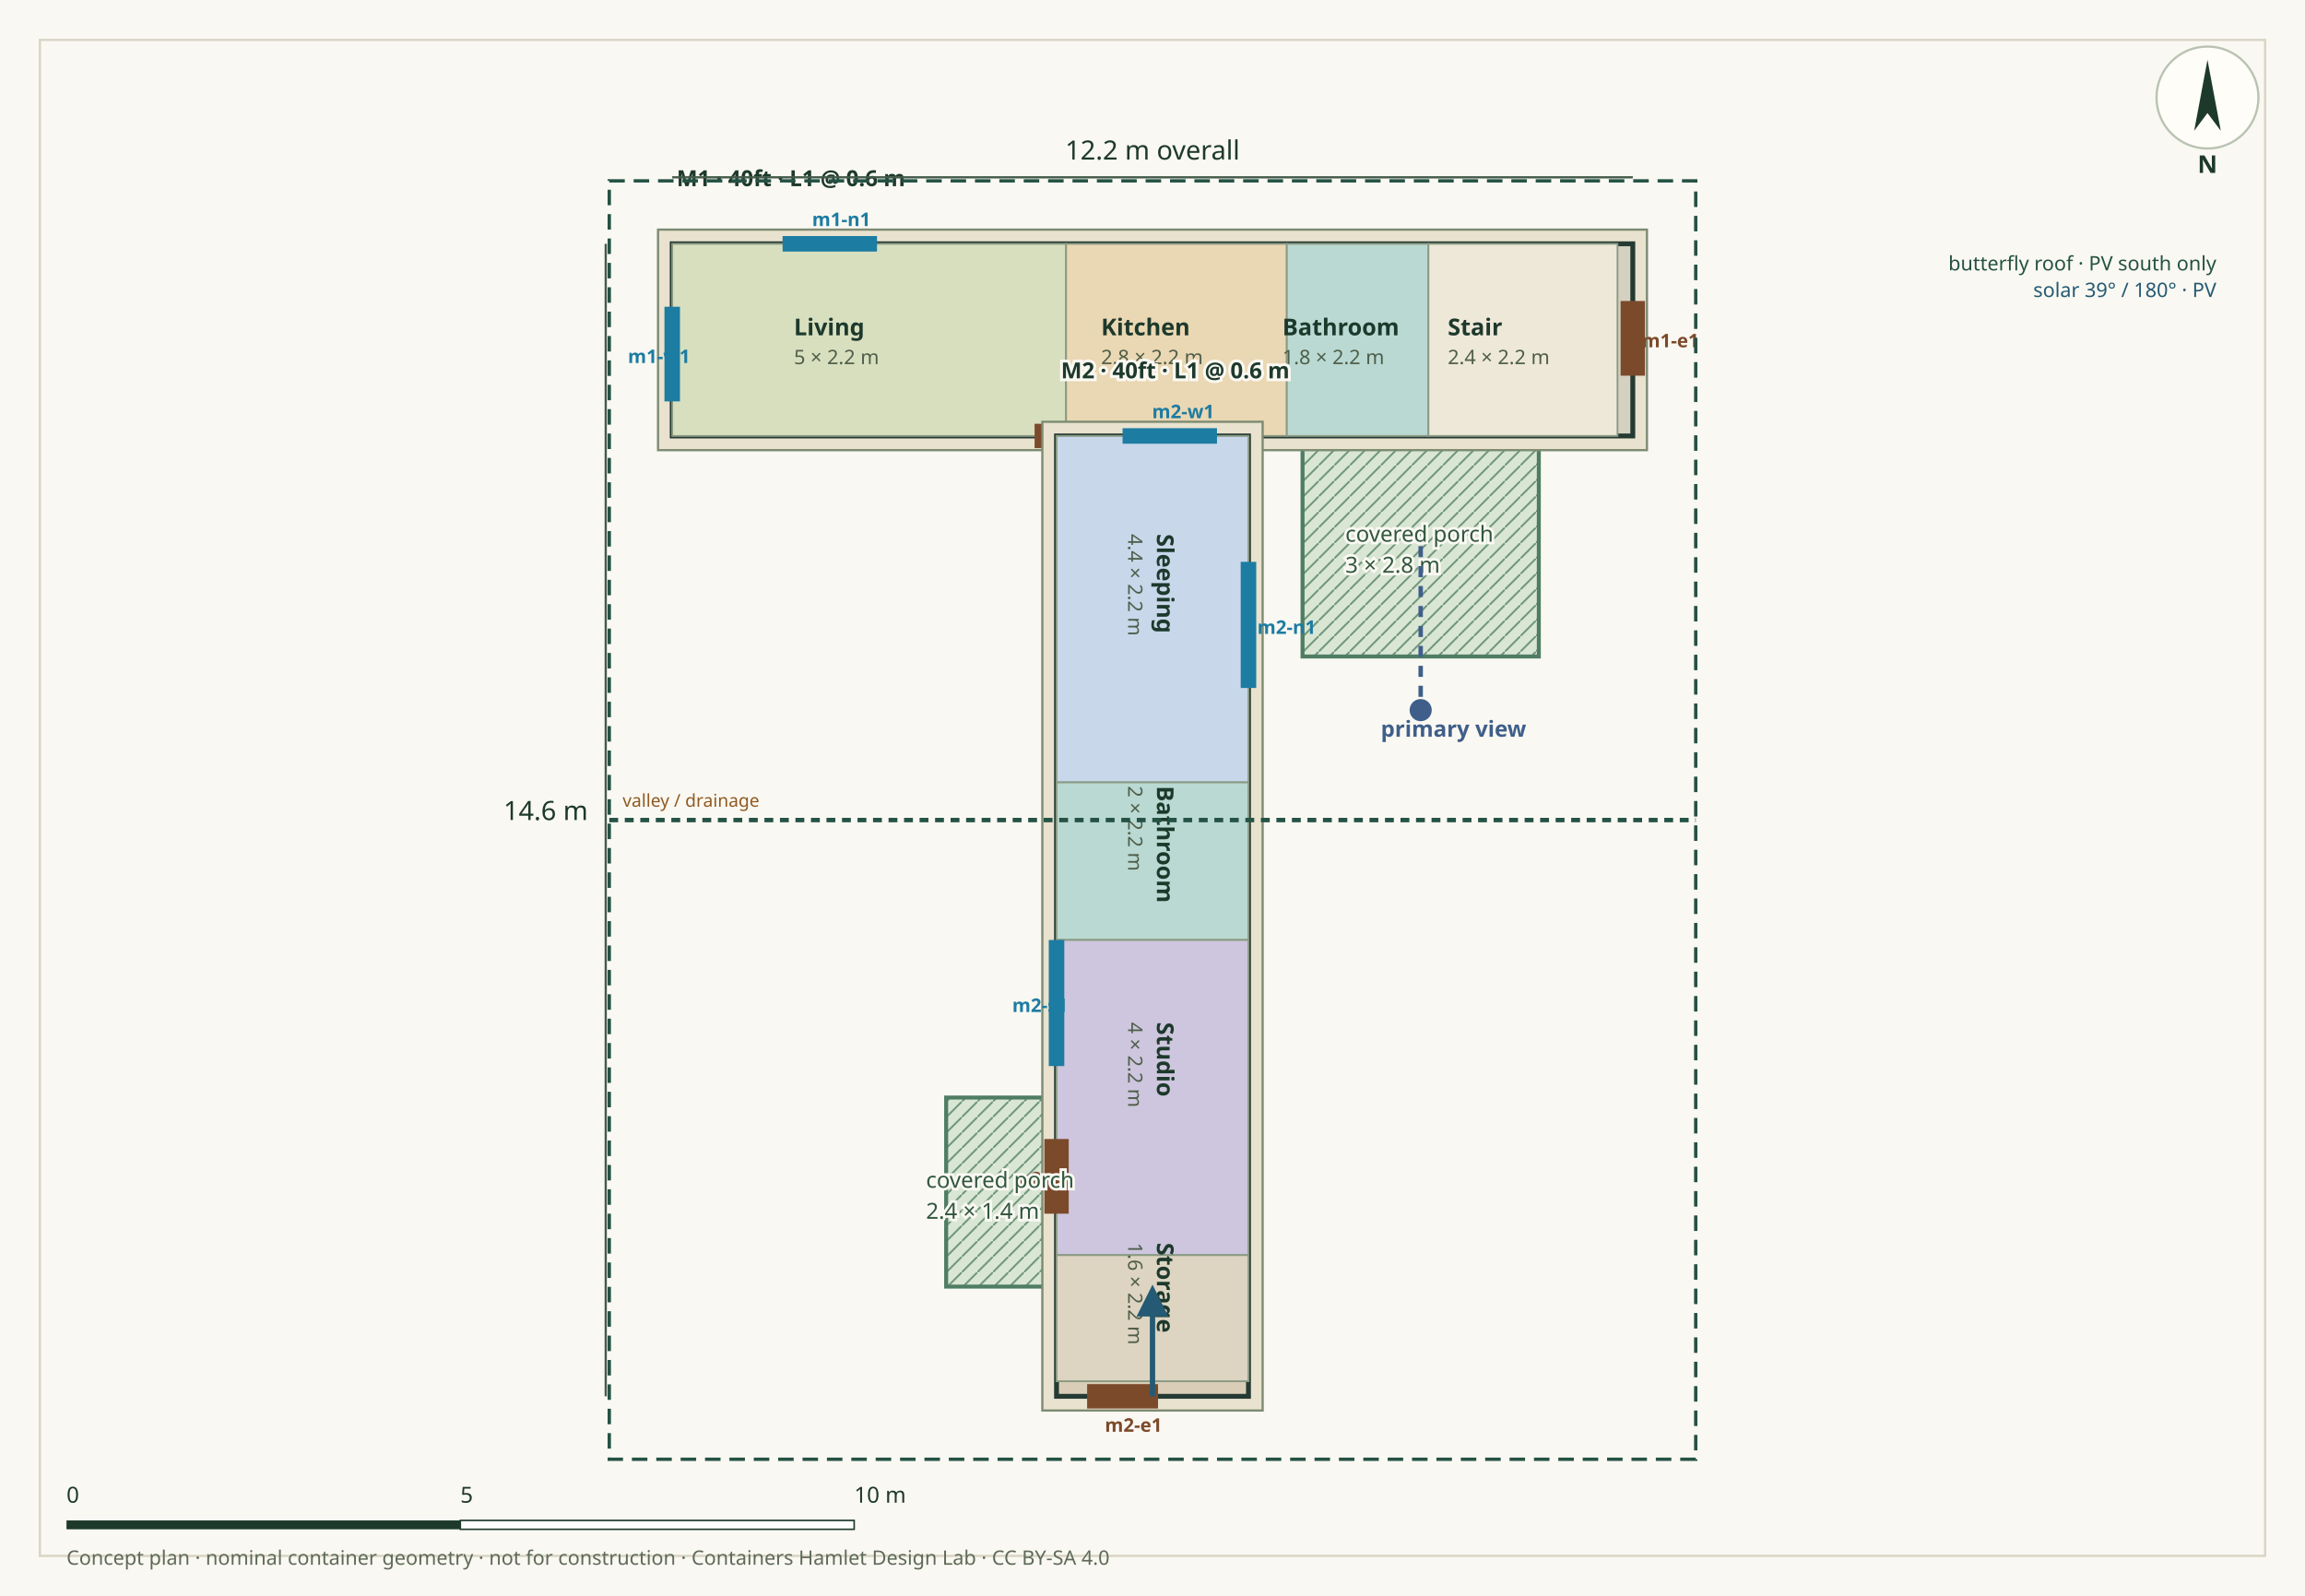
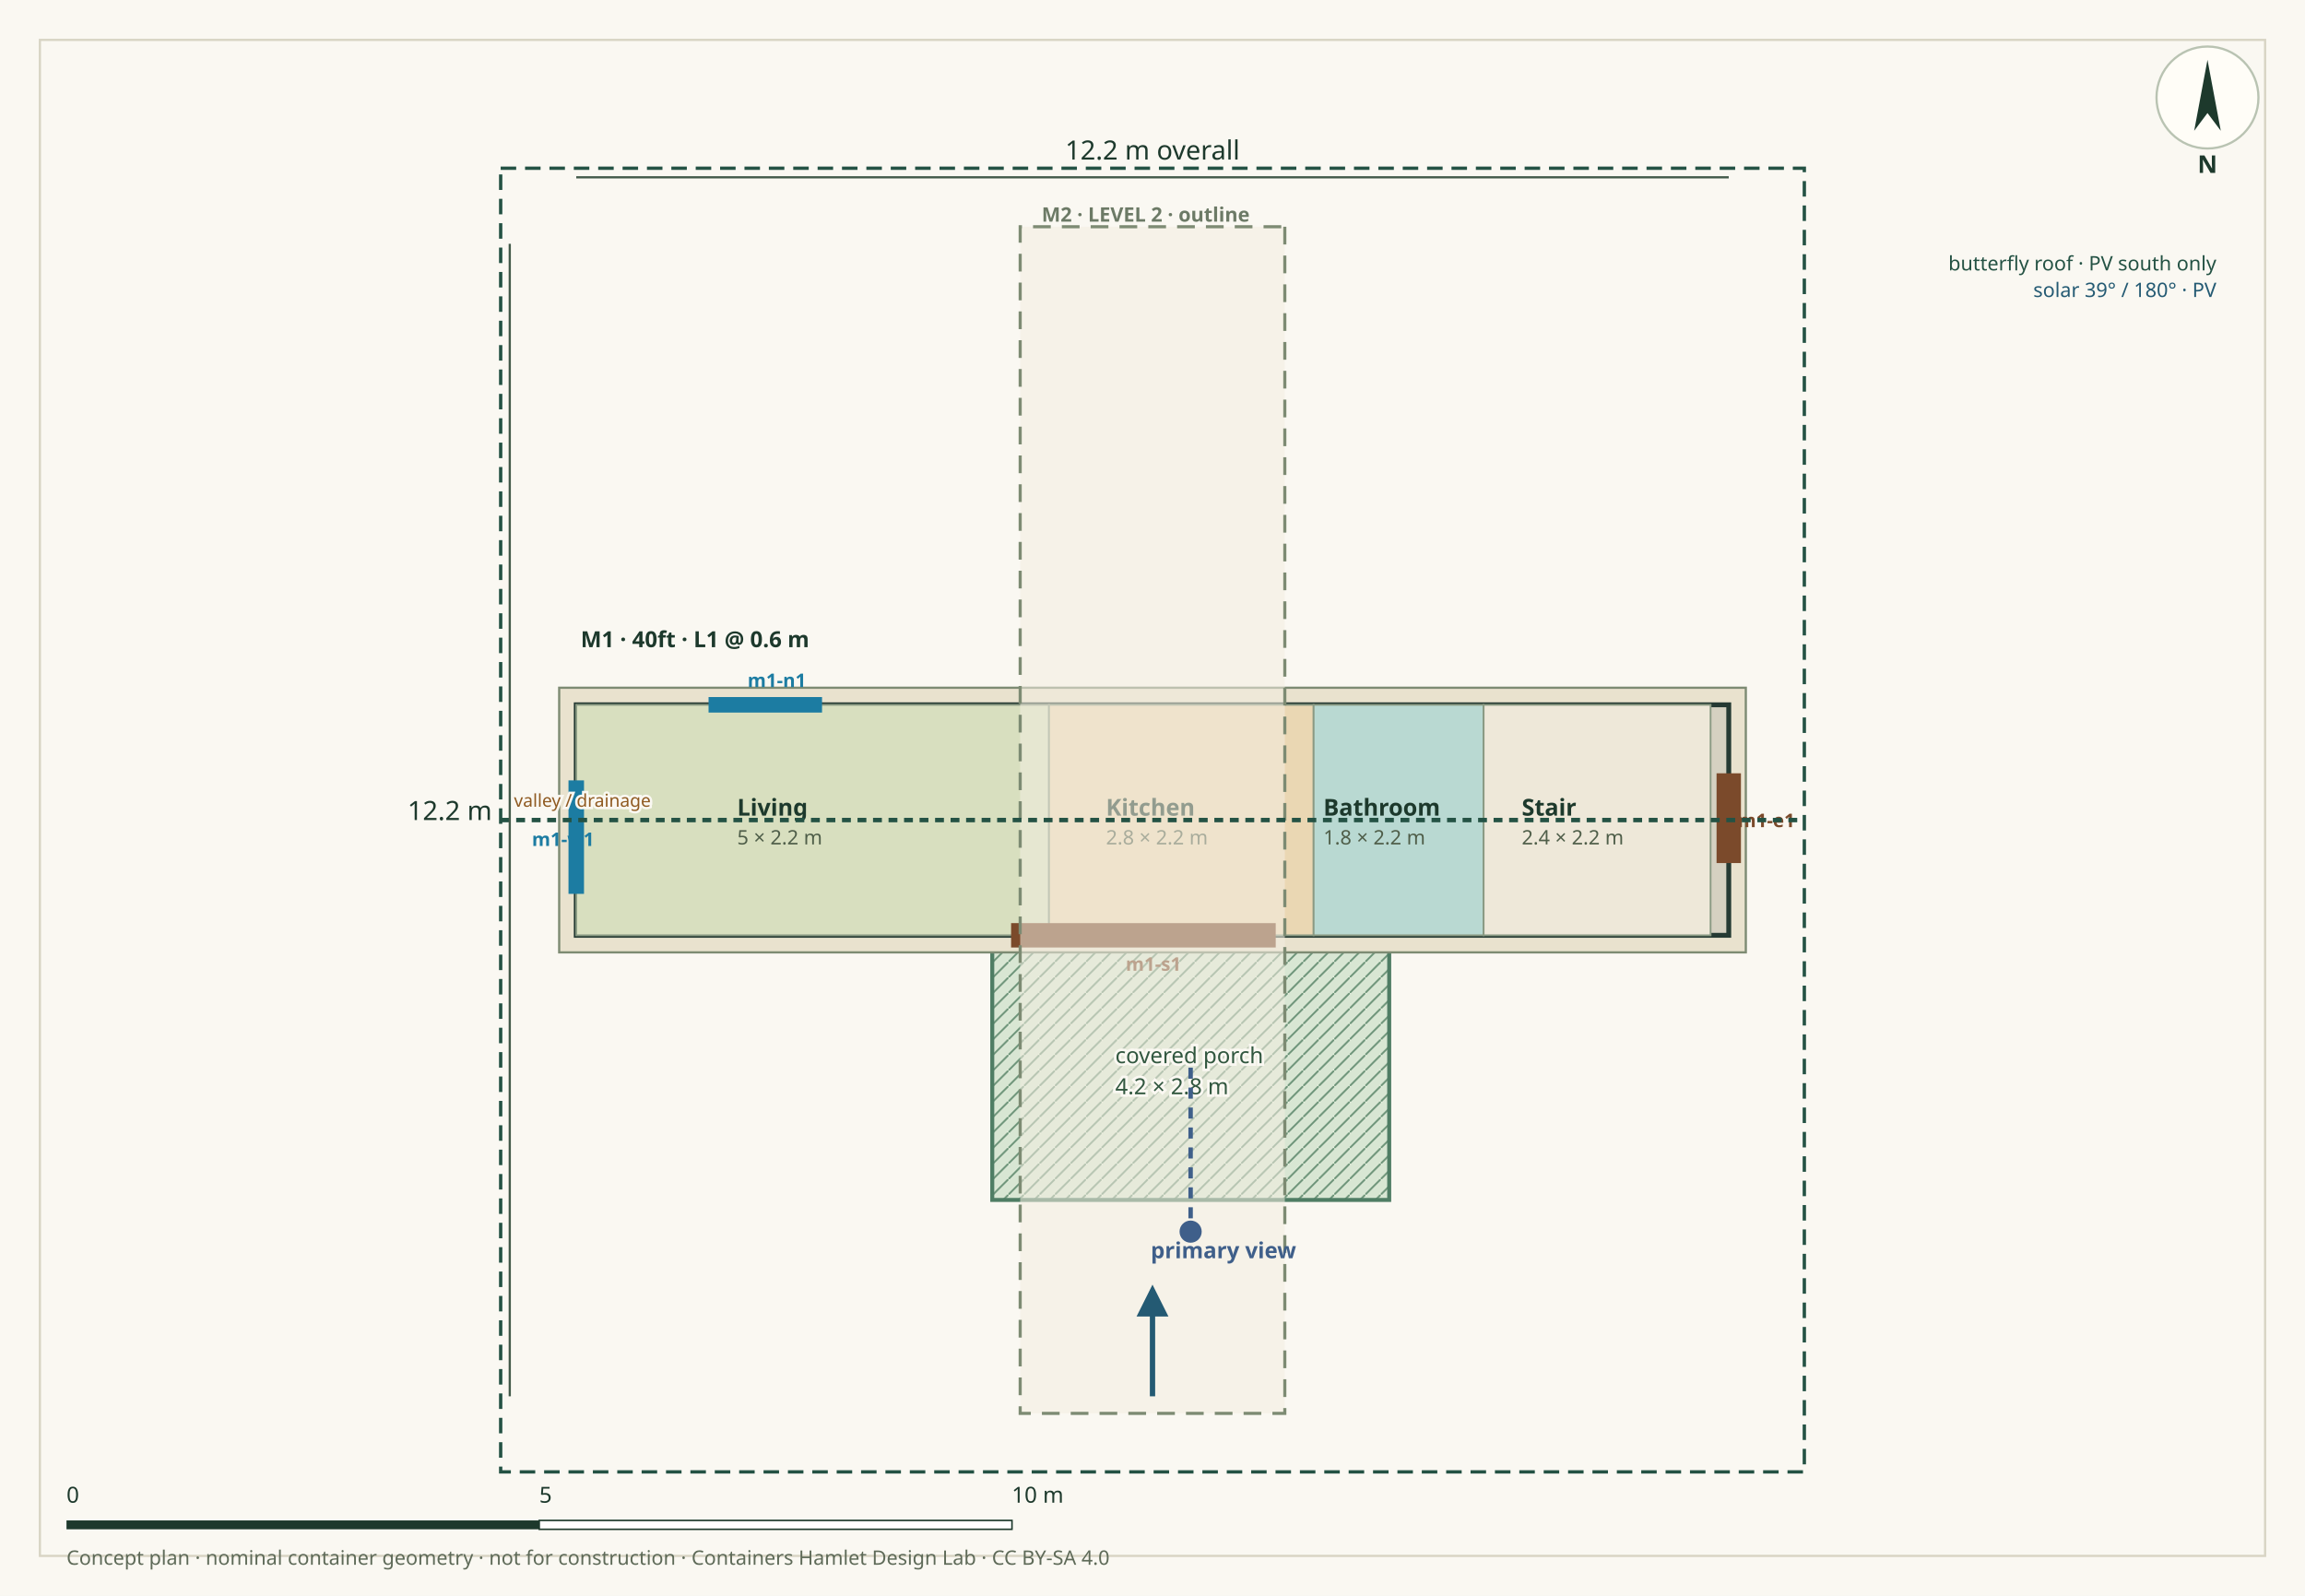
- <svg xmlns="http://www.w3.org/2000/svg" viewBox="0 0 1040 720" role="img" aria-labelledby="concept-hamlet-cross-stacked-retreat-plan-t concept-hamlet-cross-stacked-retreat-plan-d" data-plan-scale="35.5" data-plan-width="1040">
+ <svg xmlns="http://www.w3.org/2000/svg" viewBox="0 0 1040 720" role="img" aria-labelledby="concept-hamlet-cross-stacked-retreat-plan-t concept-hamlet-cross-stacked-retreat-plan-d" data-plan-scale="42.7" data-plan-width="1040">
  <defs>
    <marker id="concept-hamlet-cross-stacked-retreat-plan-arrow" markerWidth="6" markerHeight="6" refX="5" refY="3" orient="auto">
      <path d="M0 0L6 3L0 6Z" fill="#245a73" />
    </marker>
    <pattern id="concept-hamlet-cross-stacked-retreat-plan-porch" width="7" height="7" patternUnits="userSpaceOnUse">
      <rect width="7" height="7" fill="#d8e6d3" />
      <path d="M0 7L7 0" stroke="#6b9277" stroke-width="0.8" />
    </pattern>
    <pattern id="concept-hamlet-cross-stacked-retreat-plan-deck" width="9" height="5" patternUnits="userSpaceOnUse">
      <rect width="9" height="5" fill="#d9c3a1" />
      <path d="M0 2.5H9" stroke="#9a7750" stroke-width="0.7" />
    </pattern>
    <pattern id="concept-hamlet-cross-stacked-retreat-plan-link" width="6" height="6" patternUnits="userSpaceOnUse">
      <rect width="6" height="6" fill="#e4d7bf" />
      <path d="M0 6L6 0" stroke="#9a8765" stroke-width="0.7" />
    </pattern>
  </defs>
  <rect width="1040" height="720" fill="#faf8f2" />
  <rect x="18" y="18" width="1004" height="684" fill="none" stroke="#d8d4c4" stroke-width="1" />
-   <path d="M587.7 196.7L694.3 196.7L694.3 296.2L587.7 296.2Z" fill="url(#concept-hamlet-cross-stacked-retreat-plan-porch)" stroke="#4f7d64" stroke-width="1.8" />
-   <path d="M476.7 495.2L476.7 580.5L426.9 580.5L426.9 495.2Z" fill="url(#concept-hamlet-cross-stacked-retreat-plan-porch)" stroke="#4f7d64" stroke-width="1.8" />
-   <path d="M296.9 103.6L743.1 103.6L743.1 203.1L296.9 203.1Z" fill="#e9e2ce" stroke="#7d8b73" stroke-width="1" />
-   <path d="M303.3 110L736.7 110L736.7 196.7L303.3 196.7Z" fill="#7d8587" fill-opacity="0.18" stroke="#253a33" stroke-width="2.2" />
-   <path d="M303.3 110L481 110L481 196.7L303.3 196.7Z" fill="#d8dfbf" stroke="#8a9a83" stroke-width="0.8" />
-   <g transform="rotate(0 392.2 153.3)">
-     <text x="358.2" y="151.3" font-size="10.5" font-family="system-ui, sans-serif" fill="#1d392c" font-weight="700">Living</text>
-     <text x="358.2" y="164.3" font-size="9" font-family="system-ui, sans-serif" fill="#4f5e49">5 × 2.2 m</text>
+   <path d="M447.7 422L626.8 422L626.8 541.4L447.7 541.4Z" fill="url(#concept-hamlet-cross-stacked-retreat-plan-porch)" stroke="#4f7d64" stroke-width="1.8" />
+   <path d="M252.3 310.3L787.7 310.3L787.7 429.7L252.3 429.7Z" fill="#e9e2ce" stroke="#7d8b73" stroke-width="1" />
+   <path d="M260 318L780 318L780 422L260 422Z" fill="#7d8587" fill-opacity="0.18" stroke="#253a33" stroke-width="2.2" />
+   <path d="M260 318L473.3 318L473.3 422L260 422Z" fill="#d8dfbf" stroke="#8a9a83" stroke-width="0.8" />
+   <g transform="rotate(0 366.6 370)">
+     <text x="332.6" y="368" font-size="10.5" font-family="system-ui, sans-serif" fill="#1d392c" font-weight="700">Living</text>
+     <text x="332.6" y="381" font-size="9" font-family="system-ui, sans-serif" fill="#4f5e49">5 × 2.2 m</text>
  </g>
-   <path d="M481 110L580.6 110L580.6 196.7L481 196.7Z" fill="#ead7b3" stroke="#8a9a83" stroke-width="0.8" />
-   <g transform="rotate(0 530.8 153.3)">
-     <text x="496.8" y="151.3" font-size="10.5" font-family="system-ui, sans-serif" fill="#1d392c" font-weight="700">Kitchen</text>
-     <text x="496.8" y="164.3" font-size="9" font-family="system-ui, sans-serif" fill="#4f5e49">2.8 × 2.2 m</text>
+   <path d="M473.3 318L592.7 318L592.7 422L473.3 422Z" fill="#ead7b3" stroke="#8a9a83" stroke-width="0.8" />
+   <g transform="rotate(0 533 370)">
+     <text x="499" y="368" font-size="10.5" font-family="system-ui, sans-serif" fill="#1d392c" font-weight="700">Kitchen</text>
+     <text x="499" y="381" font-size="9" font-family="system-ui, sans-serif" fill="#4f5e49">2.8 × 2.2 m</text>
  </g>
-   <path d="M580.6 110L644.5 110L644.5 196.7L580.6 196.7Z" fill="#b9d9d2" stroke="#8a9a83" stroke-width="0.8" />
-   <g transform="rotate(0 612.6 153.3)">
-     <text x="578.6" y="151.3" font-size="10.5" font-family="system-ui, sans-serif" fill="#1d392c" font-weight="700">Bathroom</text>
-     <text x="578.6" y="164.3" font-size="9" font-family="system-ui, sans-serif" fill="#4f5e49">1.8 × 2.2 m</text>
+   <path d="M592.7 318L669.4 318L669.4 422L592.7 422Z" fill="#b9d9d2" stroke="#8a9a83" stroke-width="0.8" />
+   <g transform="rotate(0 631.1 370)">
+     <text x="597.1" y="368" font-size="10.5" font-family="system-ui, sans-serif" fill="#1d392c" font-weight="700">Bathroom</text>
+     <text x="597.1" y="381" font-size="9" font-family="system-ui, sans-serif" fill="#4f5e49">1.8 × 2.2 m</text>
  </g>
-   <path d="M644.5 110L729.8 110L729.8 196.7L644.5 196.7Z" fill="#eee8d9" stroke="#8a9a83" stroke-width="0.8" />
-   <g transform="rotate(0 687.2 153.3)">
-     <text x="653.2" y="151.3" font-size="10.5" font-family="system-ui, sans-serif" fill="#1d392c" font-weight="700">Stair</text>
-     <text x="653.2" y="164.3" font-size="9" font-family="system-ui, sans-serif" fill="#4f5e49">2.4 × 2.2 m</text>
+   <path d="M669.4 318L771.8 318L771.8 422L669.4 422Z" fill="#eee8d9" stroke="#8a9a83" stroke-width="0.8" />
+   <g transform="rotate(0 720.6 370)">
+     <text x="686.6" y="368" font-size="10.5" font-family="system-ui, sans-serif" fill="#1d392c" font-weight="700">Stair</text>
+     <text x="686.6" y="381" font-size="9" font-family="system-ui, sans-serif" fill="#4f5e49">2.4 × 2.2 m</text>
  </g>
-   <line x1="353.1" y1="110" x2="395.7" y2="110" stroke="#1c7ca2" stroke-width="7" stroke-linecap="butt" />
-   <text x="366.4" y="102" font-size="8.5" font-family="system-ui, sans-serif" fill="#1c7ca2" font-weight="700">m1-n1</text>
-   <line x1="466.8" y1="196.7" x2="566.3" y2="196.7" stroke="#7b4a2b" stroke-width="11" stroke-linecap="butt" />
-   <text x="508.6" y="212.7" font-size="8.5" font-family="system-ui, sans-serif" fill="#7b4a2b" font-weight="700">m1-s1</text>
-   <line x1="736.7" y1="135.8" x2="736.7" y2="169.5" stroke="#7b4a2b" stroke-width="11" stroke-linecap="butt" />
-   <text x="740.7" y="156.7" font-size="8.5" font-family="system-ui, sans-serif" fill="#7b4a2b" font-weight="700">m1-e1</text>
-   <line x1="303.3" y1="138.4" x2="303.3" y2="181.1" stroke="#1c7ca2" stroke-width="7" stroke-linecap="butt" />
-   <text x="283.3" y="163.8" font-size="8.5" font-family="system-ui, sans-serif" fill="#1c7ca2" font-weight="700">m1-w1</text>
-   <text x="305.3" y="84" font-size="10" font-family="system-ui, sans-serif" fill="#1d392c" font-weight="800" stroke="#faf8f2" stroke-width="2.6" paint-order="stroke">M1 · 40ft · L1 @ 0.6 m</text>
-   <path class="plan-module-hit" data-module-id="m1" d="M303.3 110L736.7 110L736.7 196.7L303.3 196.7Z" fill="transparent" pointer-events="all" tabindex="0" role="button" aria-pressed="false" aria-describedby="plan-keyboard-help" aria-label="Module m1, 40ft, level 1, base elevation 0.6 metres, at 0, 0 metres. Select, then drag or use arrow keys to move; R rotates." />
-   <path d="M569.7 190.3L569.7 636.4L470.3 636.4L470.3 190.3Z" fill="#e9e2ce" stroke="#7d8b73" stroke-width="1" />
-   <path d="M563.3 196.7L563.3 630L476.7 630L476.7 196.7Z" fill="#9a7350" fill-opacity="0.18" stroke="#253a33" stroke-width="2.2" />
-   <path d="M563.3 196.7L563.3 353L476.7 353L476.7 196.7Z" fill="#c8d7ea" stroke="#8a9a83" stroke-width="0.8" />
-   <g transform="rotate(90 520 274.9)">
-     <text x="486" y="272.9" font-size="10.5" font-family="system-ui, sans-serif" fill="#1d392c" font-weight="700">Sleeping</text>
-     <text x="486" y="285.9" font-size="9" font-family="system-ui, sans-serif" fill="#4f5e49">4.4 × 2.2 m</text>
-   </g>
-   <path d="M563.3 353L563.3 424.1L476.7 424.1L476.7 353Z" fill="#b9d9d2" stroke="#8a9a83" stroke-width="0.8" />
-   <g transform="rotate(90 520 388.6)">
-     <text x="486" y="386.6" font-size="10.5" font-family="system-ui, sans-serif" fill="#1d392c" font-weight="700">Bathroom</text>
-     <text x="486" y="399.6" font-size="9" font-family="system-ui, sans-serif" fill="#4f5e49">2 × 2.2 m</text>
-   </g>
-   <path d="M563.3 424.1L563.3 566.3L476.7 566.3L476.7 424.1Z" fill="#cdc6de" stroke="#8a9a83" stroke-width="0.8" />
-   <g transform="rotate(90 520 495.2)">
-     <text x="486" y="493.2" font-size="10.5" font-family="system-ui, sans-serif" fill="#1d392c" font-weight="700">Studio</text>
-     <text x="486" y="506.2" font-size="9" font-family="system-ui, sans-serif" fill="#4f5e49">4 × 2.2 m</text>
-   </g>
-   <path d="M563.3 566.3L563.3 623.2L476.7 623.2L476.7 566.3Z" fill="#ddd4c2" stroke="#8a9a83" stroke-width="0.8" />
-   <g transform="rotate(90 520 594.7)">
-     <text x="486" y="592.7" font-size="10.5" font-family="system-ui, sans-serif" fill="#1d392c" font-weight="700">Storage</text>
-     <text x="486" y="605.7" font-size="9" font-family="system-ui, sans-serif" fill="#4f5e49">1.6 × 2.2 m</text>
-   </g>
-   <line x1="563.3" y1="253.5" x2="563.3" y2="310.4" stroke="#1c7ca2" stroke-width="7" stroke-linecap="butt" />
-   <text x="567.3" y="286" font-size="8.5" font-family="system-ui, sans-serif" fill="#1c7ca2" font-weight="700">m2-n1</text>
-   <line x1="476.7" y1="424.1" x2="476.7" y2="481" stroke="#1c7ca2" stroke-width="7" stroke-linecap="butt" />
-   <text x="456.7" y="456.6" font-size="8.5" font-family="system-ui, sans-serif" fill="#1c7ca2" font-weight="700">m2-s1</text>
-   <line x1="522.5" y1="630" x2="490.5" y2="630" stroke="#7b4a2b" stroke-width="11" stroke-linecap="butt" />
-   <text x="498.5" y="646" font-size="8.5" font-family="system-ui, sans-serif" fill="#7b4a2b" font-weight="700">m2-e1</text>
-   <line x1="549.1" y1="196.7" x2="506.5" y2="196.7" stroke="#1c7ca2" stroke-width="7" stroke-linecap="butt" />
-   <text x="519.8" y="188.7" font-size="8.5" font-family="system-ui, sans-serif" fill="#1c7ca2" font-weight="700">m2-w1</text>
-   <line x1="476.7" y1="513.9" x2="476.7" y2="547.6" stroke="#7b4a2b" stroke-width="11" stroke-linecap="butt" />
-   <text x="456.7" y="534.8" font-size="8.5" font-family="system-ui, sans-serif" fill="#7b4a2b" font-weight="700">m2-s2</text>
-   <text x="478.7" y="170.7" font-size="10" font-family="system-ui, sans-serif" fill="#1d392c" font-weight="800" stroke="#faf8f2" stroke-width="2.6" paint-order="stroke">M2 · 40ft · L1 @ 0.6 m</text>
-   <path class="plan-module-hit" data-module-id="m2" d="M563.3 196.7L563.3 630L476.7 630L476.7 196.7Z" fill="transparent" pointer-events="all" tabindex="0" role="button" aria-pressed="false" aria-describedby="plan-keyboard-help" aria-label="Module m2, 40ft, level 1, base elevation 0.6 metres, at 0, 7.3 metres. Select, then drag or use arrow keys to move; R rotates." />
-   <text x="607" y="244.4" font-size="10" font-family="system-ui, sans-serif" fill="#31573f" stroke="#faf8f2" stroke-width="2.4" paint-order="stroke">covered porch</text>
-   <text x="607" y="258.4" font-size="10" font-family="system-ui, sans-serif" fill="#31573f" stroke="#faf8f2" stroke-width="2.4" paint-order="stroke">3 × 2.8 m</text>
-   <text x="417.8" y="535.9" font-size="10" font-family="system-ui, sans-serif" fill="#31573f" stroke="#faf8f2" stroke-width="2.4" paint-order="stroke">covered porch</text>
-   <text x="417.8" y="549.9" font-size="10" font-family="system-ui, sans-serif" fill="#31573f" stroke="#faf8f2" stroke-width="2.4" paint-order="stroke">2.4 × 1.4 m</text>
-   <path d="M274.9 81.6L765.1 81.6L765.1 658.4L274.9 658.4Z" fill="none" stroke="#245244" stroke-width="1.5" stroke-dasharray="7 4" />
-   <line x1="274.9" y1="370" x2="765.1" y2="370" stroke="#245244" stroke-width="2" stroke-dasharray="4 3" />
-   <text x="280.9" y="364" font-size="8" font-family="system-ui, sans-serif" fill="#8f5a21" stroke="#faf8f2" stroke-width="2.2" paint-order="stroke">valley / drainage</text>
+   <line x1="319.7" y1="318" x2="370.9" y2="318" stroke="#1c7ca2" stroke-width="7" stroke-linecap="butt" />
+   <text x="337.3" y="310" font-size="8.5" font-family="system-ui, sans-serif" fill="#1c7ca2" font-weight="700">m1-n1</text>
+   <line x1="456.2" y1="422" x2="575.6" y2="422" stroke="#7b4a2b" stroke-width="11" stroke-linecap="butt" />
+   <text x="507.9" y="438" font-size="8.5" font-family="system-ui, sans-serif" fill="#7b4a2b" font-weight="700">m1-s1</text>
+   <line x1="780" y1="348.9" x2="780" y2="389.4" stroke="#7b4a2b" stroke-width="11" stroke-linecap="butt" />
+   <text x="784" y="373.2" font-size="8.5" font-family="system-ui, sans-serif" fill="#7b4a2b" font-weight="700">m1-e1</text>
+   <line x1="260" y1="352.1" x2="260" y2="403.3" stroke="#1c7ca2" stroke-width="7" stroke-linecap="butt" />
+   <text x="240" y="381.7" font-size="8.5" font-family="system-ui, sans-serif" fill="#1c7ca2" font-weight="700">m1-w1</text>
+   <text x="262" y="292" font-size="10" font-family="system-ui, sans-serif" fill="#1d392c" font-weight="800" stroke="#faf8f2" stroke-width="2.6" paint-order="stroke">M1 · 40ft · L1 @ 0.6 m</text>
+   <path class="plan-module-hit" data-module-id="m1" d="M260 318L780 318L780 422L260 422Z" fill="transparent" pointer-events="all" tabindex="0" role="button" aria-pressed="false" aria-describedby="plan-keyboard-help" aria-label="Module m1, 40ft, level 1, base elevation 0.6 metres, at 0, 0 metres. Select, then drag or use arrow keys to move; R rotates." />
+   <path d="M579.7 102.3L579.7 637.7L460.3 637.7L460.3 102.3Z" fill="#f1ecdf" fill-opacity="0.55" stroke="#7d8b73" stroke-width="1.4" stroke-dasharray="8 5" />
+   <path class="plan-module-hit" data-module-id="m2" d="M572 110L572 630L468 630L468 110Z" fill="transparent" pointer-events="all" tabindex="0" role="button" aria-pressed="false" aria-describedby="plan-keyboard-help" aria-label="Module m2, 40ft, level 2, shown as a muted outline because another level is being edited." />
+   <text x="503.2" y="479.7" font-size="10" font-family="system-ui, sans-serif" fill="#31573f" stroke="#faf8f2" stroke-width="2.4" paint-order="stroke">covered porch</text>
+   <text x="503.2" y="493.7" font-size="10" font-family="system-ui, sans-serif" fill="#31573f" stroke="#faf8f2" stroke-width="2.4" paint-order="stroke">4.2 × 2.8 m</text>
+   <text x="470" y="100" font-size="9" font-family="system-ui, sans-serif" fill="#6c7a66" font-weight="700" stroke="#faf8f2" stroke-width="2.4" paint-order="stroke">M2 · LEVEL 2 · outline</text>
+   <path d="M225.9 75.9L814.1 75.9L814.1 664.1L225.9 664.1Z" fill="none" stroke="#245244" stroke-width="1.5" stroke-dasharray="7 4" />
+   <line x1="225.9" y1="370" x2="814.1" y2="370" stroke="#245244" stroke-width="2" stroke-dasharray="4 3" />
+   <text x="231.9" y="364" font-size="8" font-family="system-ui, sans-serif" fill="#8f5a21" stroke="#faf8f2" stroke-width="2.2" paint-order="stroke">valley / drainage</text>
  <line x1="520" y1="630" x2="520" y2="582" stroke="#245a73" stroke-width="2.4" marker-end="url(#concept-hamlet-cross-stacked-retreat-plan-arrow)" />
  <text x="1000" y="122" font-size="9" font-family="system-ui, sans-serif" text-anchor="end" fill="#245244" stroke="#faf8f2" stroke-width="2.4" paint-order="stroke">butterfly roof · PV south only</text>
  <text x="1000" y="134" font-size="9" font-family="system-ui, sans-serif" text-anchor="end" fill="#245a73" stroke="#faf8f2" stroke-width="2.4" paint-order="stroke">solar 39° / 180° · PV</text>
-   <line x1="303.3" y1="80" x2="736.7" y2="80" stroke="#435a4a" stroke-width="1" />
+   <line x1="260" y1="80" x2="780" y2="80" stroke="#435a4a" stroke-width="1" />
  <text x="520" y="72" text-anchor="middle" font-size="12" font-family="system-ui, sans-serif" fill="#1d392c">12.2 m overall</text>
-   <line x1="273.3" y1="110" x2="273.3" y2="630" stroke="#435a4a" stroke-width="1" />
-   <text x="265.3" y="370" font-size="12" font-family="system-ui, sans-serif" fill="#1d392c" text-anchor="end">14.6 m</text>
-   <line x1="641" y1="246.4" x2="641" y2="320.4" stroke="#3f5f8a" stroke-width="2" stroke-dasharray="5 4" />
-   <circle cx="641" cy="320.4" r="5" fill="#3f5f8a" />
-   <text x="623" y="332.4" font-size="10" font-family="system-ui, sans-serif" fill="#3f5f8a" font-weight="700">primary view</text>
+   <line x1="230" y1="110" x2="230" y2="630" stroke="#435a4a" stroke-width="1" />
+   <text x="222" y="370" font-size="12" font-family="system-ui, sans-serif" fill="#1d392c" text-anchor="end">12.2 m</text>
+   <line x1="537.2" y1="481.7" x2="537.2" y2="555.7" stroke="#3f5f8a" stroke-width="2" stroke-dasharray="5 4" />
+   <circle cx="537.2" cy="555.7" r="5" fill="#3f5f8a" />
+   <text x="519.2" y="567.7" font-size="10" font-family="system-ui, sans-serif" fill="#3f5f8a" font-weight="700">primary view</text>
  <g aria-hidden="true">
    <circle cx="996" cy="44" r="23" fill="#fffdf7" stroke="#b9c3b2" />
    <path d="M996 27l6 32l-6 -8l-6 8z" fill="#1d392c" />
    <text x="996" y="78" text-anchor="middle" font-size="11" font-weight="700" font-family="system-ui, sans-serif" fill="#1d392c">N</text>
  </g>
  <g font-family="system-ui, sans-serif" font-size="10" fill="#1d392c">
-     <rect x="30" y="686" width="177.7" height="4" fill="#1d392c" />
-     <rect x="207.7" y="686" width="177.7" height="4" fill="#fff" stroke="#1d392c" stroke-width="0.7" />
+     <rect x="30" y="686" width="213.3" height="4" fill="#1d392c" />
+     <rect x="243.3" y="686" width="213.3" height="4" fill="#fff" stroke="#1d392c" stroke-width="0.7" />
    <text x="30" y="678">0</text>
-     <text x="207.7" y="678">5</text>
-     <text x="385.4" y="678">10 m</text>
+     <text x="243.3" y="678">5</text>
+     <text x="456.5" y="678">10 m</text>
  </g>
  <text x="30" y="706" font-family="system-ui, sans-serif" font-size="9" fill="#5e6a58">Concept plan · nominal container geometry · not for construction · Containers Hamlet Design Lab · CC BY-SA 4.0</text>
</svg>
